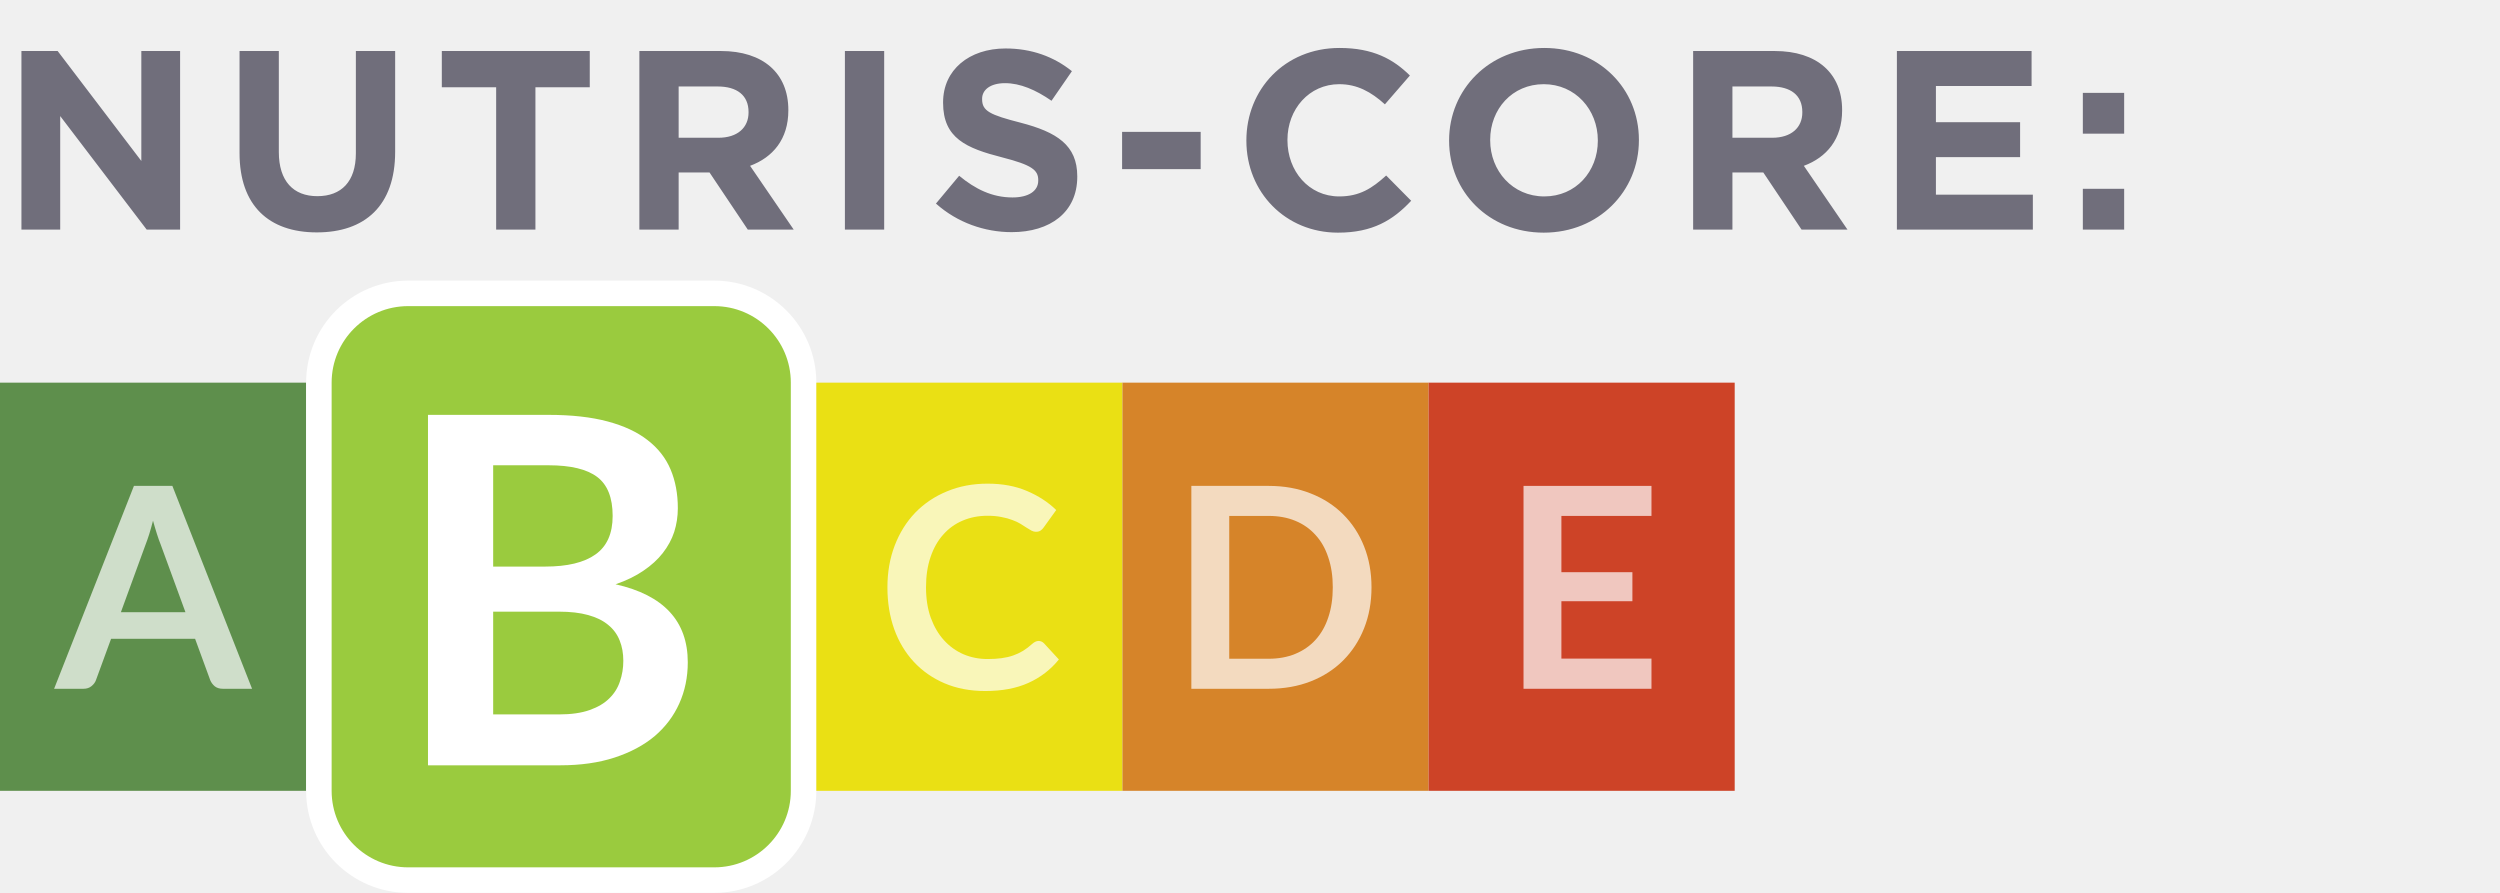
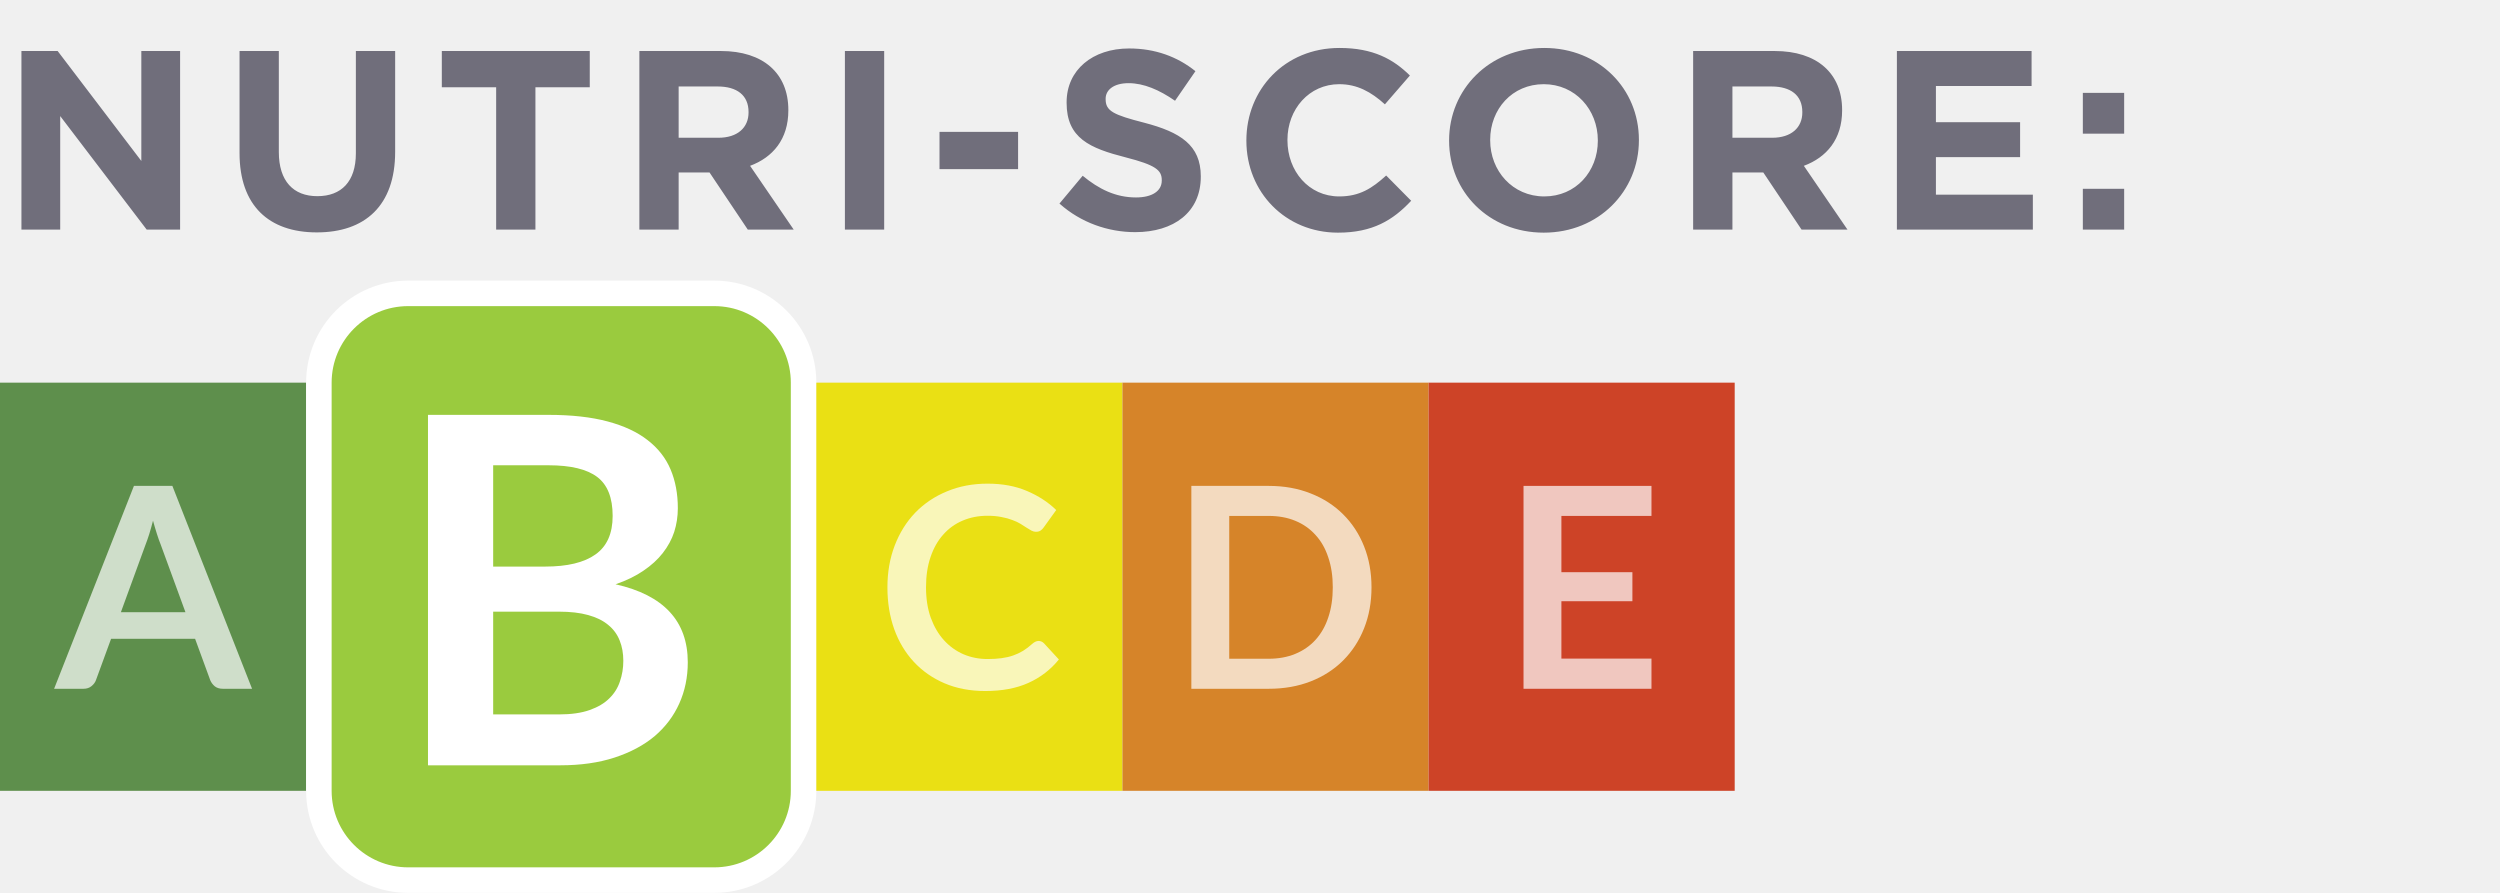
<svg xmlns="http://www.w3.org/2000/svg" width="98" height="35" viewBox="0 0 98 35" fill="none">
-   <path d="M7.06 9V2H5.54V6.31L2.26 2H0.84V9H2.36V4.55L5.75 9H7.06ZM15.49 5.95V2H13.95V6.01C13.95 7.12 13.38 7.69 12.44 7.69C11.5 7.69 10.93 7.1 10.93 5.96V2H9.39V6C9.39 8.06 10.54 9.11 12.42 9.11C14.3 9.11 15.49 8.07 15.49 5.95ZM23.119 3.42V2H17.319V3.42H19.449V9H20.989V3.42H23.119ZM31.113 9L29.403 6.5C30.293 6.17 30.903 5.46 30.903 4.33V4.31C30.903 2.87 29.913 2 28.263 2H25.063V9H26.603V6.76H27.813L29.313 9H31.113ZM29.343 4.41C29.343 5 28.913 5.4 28.163 5.4H26.603V3.39H28.133C28.883 3.39 29.343 3.73 29.343 4.39V4.41ZM34.66 9V2H33.12V9H34.66ZM42.229 6.93V6.91C42.229 5.69 41.429 5.18 40.009 4.81C38.799 4.5 38.499 4.35 38.499 3.89V3.87C38.499 3.53 38.809 3.26 39.399 3.26C39.989 3.26 40.599 3.52 41.219 3.95L42.019 2.79C41.309 2.22 40.439 1.9 39.419 1.9C37.989 1.9 36.969 2.74 36.969 4.01V4.03C36.969 5.42 37.879 5.81 39.289 6.17C40.459 6.47 40.699 6.67 40.699 7.06V7.08C40.699 7.49 40.319 7.74 39.689 7.74C38.889 7.74 38.229 7.41 37.599 6.89L36.689 7.98C37.529 8.73 38.599 9.1 39.659 9.1C41.169 9.1 42.229 8.32 42.229 6.93ZM47.066 6.63V5.17H43.986V6.63H47.066ZM55.318 7.87L54.338 6.88C53.788 7.38 53.298 7.7 52.498 7.7C51.298 7.7 50.468 6.7 50.468 5.5V5.48C50.468 4.28 51.318 3.3 52.498 3.3C53.198 3.3 53.748 3.6 54.288 4.09L55.268 2.96C54.618 2.32 53.828 1.88 52.508 1.88C50.358 1.88 48.858 3.51 48.858 5.5V5.52C48.858 7.53 50.388 9.12 52.448 9.12C53.798 9.12 54.598 8.64 55.318 7.87ZM64.245 5.5V5.48C64.245 3.49 62.695 1.88 60.535 1.88C58.375 1.88 56.805 3.51 56.805 5.5V5.52C56.805 7.51 58.355 9.12 60.515 9.12C62.675 9.12 64.245 7.49 64.245 5.5ZM62.635 5.52C62.635 6.72 61.775 7.7 60.535 7.7C59.295 7.7 58.415 6.7 58.415 5.5V5.48C58.415 4.28 59.275 3.3 60.515 3.3C61.755 3.3 62.635 4.3 62.635 5.5V5.52ZM72.421 9L70.711 6.5C71.601 6.17 72.211 5.46 72.211 4.33V4.31C72.211 2.87 71.221 2 69.571 2H66.371V9H67.911V6.76H69.121L70.621 9H72.421ZM70.651 4.41C70.651 5 70.221 5.4 69.471 5.4H67.911V3.39H69.441C70.191 3.39 70.651 3.73 70.651 4.39V4.41ZM79.688 9V7.63H75.888V6.16H79.188V4.79H75.888V3.37H79.638V2H74.358V9H79.688ZM83.267 5.24V3.64H81.647V5.24H83.267ZM83.267 9V7.4H81.647V9H83.267Z" fill="#706E7B" />
+   <path d="M7.06 9V2H5.54V6.31L2.26 2H0.84V9H2.36V4.55L5.75 9H7.06ZM15.49 5.95V2H13.95V6.01C13.95 7.12 13.38 7.69 12.44 7.69C11.5 7.69 10.93 7.1 10.93 5.96V2H9.39V6C9.39 8.06 10.54 9.11 12.42 9.11C14.3 9.11 15.49 8.07 15.49 5.95ZM23.119 3.42V2H17.319V3.42H19.449V9H20.989V3.42H23.119ZM31.113 9L29.403 6.5C30.293 6.17 30.903 5.46 30.903 4.33V4.31C30.903 2.87 29.913 2 28.263 2H25.063V9H26.603V6.76H27.813L29.313 9H31.113ZM29.343 4.41C29.343 5 28.913 5.4 28.163 5.4H26.603V3.39H28.133C28.883 3.39 29.343 3.73 29.343 4.39V4.41ZM34.66 9V2H33.12V9H34.66ZM39.909 6.63V5.17H36.829V6.63H39.909ZM47.071 6.93V6.91C47.071 5.69 46.271 5.18 44.851 4.81C43.641 4.5 43.341 4.35 43.341 3.89V3.87C43.341 3.53 43.651 3.26 44.241 3.26C44.831 3.26 45.441 3.52 46.061 3.95L46.861 2.79C46.151 2.22 45.281 1.9 44.261 1.9C42.831 1.9 41.811 2.74 41.811 4.01V4.03C41.811 5.42 42.721 5.81 44.131 6.17C45.301 6.47 45.541 6.67 45.541 7.06V7.08C45.541 7.49 45.161 7.74 44.531 7.74C43.731 7.74 43.071 7.41 42.441 6.89L41.531 7.98C42.371 8.73 43.441 9.1 44.501 9.1C46.011 9.1 47.071 8.32 47.071 6.93ZM55.318 7.87L54.338 6.88C53.788 7.38 53.298 7.7 52.498 7.7C51.298 7.7 50.468 6.7 50.468 5.5V5.48C50.468 4.28 51.318 3.3 52.498 3.3C53.198 3.3 53.748 3.6 54.288 4.09L55.268 2.96C54.618 2.32 53.828 1.88 52.508 1.88C50.358 1.88 48.858 3.51 48.858 5.5V5.52C48.858 7.53 50.388 9.12 52.448 9.12C53.798 9.12 54.598 8.64 55.318 7.87ZM64.245 5.5V5.48C64.245 3.49 62.695 1.88 60.535 1.88C58.375 1.88 56.805 3.51 56.805 5.5V5.52C56.805 7.51 58.355 9.12 60.515 9.12C62.675 9.12 64.245 7.49 64.245 5.5ZM62.635 5.52C62.635 6.72 61.775 7.7 60.535 7.7C59.295 7.7 58.415 6.7 58.415 5.5V5.48C58.415 4.28 59.275 3.3 60.515 3.3C61.755 3.3 62.635 4.3 62.635 5.5V5.52ZM72.421 9L70.711 6.5C71.601 6.17 72.211 5.46 72.211 4.33V4.31C72.211 2.87 71.221 2 69.571 2H66.371V9H67.911V6.76H69.121L70.621 9H72.421ZM70.651 4.41C70.651 5 70.221 5.4 69.471 5.4H67.911V3.39H69.441C70.191 3.39 70.651 3.73 70.651 4.39V4.41ZM79.688 9V7.63H75.888V6.16H79.188V4.79H75.888V3.37H79.638V2H74.358V9H79.688ZM83.267 5.24V3.64H81.647V5.24H83.267ZM83.267 9V7.4H81.647V9H83.267Z" fill="#706E7B" />
  <rect width="12" height="16" transform="translate(0 15)" fill="#5E8F4C" />
  <path opacity="0.7" d="M7.269 23.997L6.301 21.352C6.253 21.234 6.203 21.095 6.152 20.933C6.101 20.772 6.049 20.598 5.998 20.411C5.95 20.598 5.901 20.774 5.85 20.939C5.798 21.1 5.749 21.241 5.701 21.363L4.739 23.997H7.269ZM9.881 27H8.737C8.609 27 8.504 26.969 8.424 26.907C8.343 26.84 8.282 26.76 8.242 26.665L7.648 25.042H4.354L3.76 26.665C3.73 26.749 3.673 26.826 3.589 26.895C3.505 26.965 3.4 27 3.276 27H2.121L5.25 19.047H6.757L9.881 27Z" fill="white" />
  <rect x="12.5" y="11.5" width="19" height="23" rx="3.5" fill="#9ACB3E" stroke="white" />
  <path d="M21.916 28.005C22.391 28.005 22.79 27.948 23.113 27.834C23.436 27.72 23.693 27.568 23.883 27.378C24.079 27.188 24.218 26.966 24.301 26.713C24.389 26.46 24.434 26.191 24.434 25.905C24.434 25.608 24.386 25.342 24.291 25.108C24.196 24.867 24.047 24.664 23.845 24.5C23.642 24.328 23.379 24.199 23.056 24.11C22.739 24.021 22.356 23.977 21.907 23.977H19.332V28.005H21.916ZM19.332 18.239V22.21H21.365C22.239 22.21 22.898 22.052 23.341 21.735C23.791 21.418 24.016 20.915 24.016 20.224C24.016 19.509 23.813 18.999 23.408 18.695C23.002 18.391 22.369 18.239 21.508 18.239H19.332ZM21.508 16.263C22.407 16.263 23.176 16.349 23.816 16.52C24.456 16.691 24.978 16.934 25.384 17.251C25.795 17.568 26.096 17.951 26.286 18.401C26.476 18.85 26.571 19.357 26.571 19.921C26.571 20.244 26.524 20.554 26.429 20.852C26.334 21.143 26.185 21.418 25.982 21.678C25.786 21.931 25.532 22.163 25.222 22.372C24.918 22.581 24.554 22.758 24.13 22.904C26.017 23.328 26.961 24.348 26.961 25.962C26.961 26.545 26.85 27.084 26.628 27.578C26.406 28.072 26.083 28.499 25.659 28.86C25.235 29.215 24.712 29.493 24.092 29.696C23.471 29.899 22.762 30 21.964 30H16.777V16.263H21.508Z" fill="white" />
  <rect width="12" height="16" transform="translate(32 15)" fill="#EAE014" />
  <path opacity="0.7" d="M40.711 25.125C40.791 25.125 40.863 25.156 40.925 25.218L41.508 25.851C41.186 26.25 40.788 26.556 40.315 26.769C39.845 26.982 39.281 27.088 38.621 27.088C38.03 27.088 37.499 26.987 37.026 26.785C36.556 26.584 36.155 26.303 35.821 25.944C35.488 25.585 35.231 25.156 35.051 24.657C34.875 24.158 34.787 23.614 34.787 23.023C34.787 22.426 34.883 21.88 35.073 21.384C35.264 20.886 35.532 20.457 35.876 20.098C36.225 19.738 36.639 19.459 37.119 19.262C37.6 19.06 38.131 18.959 38.714 18.959C39.294 18.959 39.807 19.054 40.254 19.245C40.705 19.436 41.088 19.685 41.404 19.993L40.909 20.68C40.879 20.724 40.841 20.763 40.793 20.796C40.749 20.829 40.687 20.846 40.606 20.846C40.551 20.846 40.494 20.831 40.436 20.802C40.377 20.768 40.313 20.73 40.243 20.686C40.174 20.638 40.093 20.587 40.001 20.532C39.91 20.477 39.803 20.427 39.682 20.384C39.561 20.336 39.42 20.297 39.259 20.268C39.101 20.235 38.918 20.218 38.709 20.218C38.353 20.218 38.027 20.283 37.73 20.411C37.436 20.536 37.183 20.719 36.971 20.961C36.758 21.199 36.593 21.493 36.476 21.841C36.358 22.186 36.3 22.58 36.3 23.023C36.3 23.471 36.362 23.869 36.487 24.217C36.615 24.565 36.787 24.859 37.004 25.097C37.22 25.335 37.475 25.519 37.768 25.647C38.062 25.772 38.377 25.834 38.714 25.834C38.916 25.834 39.097 25.823 39.259 25.801C39.424 25.779 39.574 25.744 39.71 25.697C39.849 25.649 39.979 25.588 40.1 25.515C40.225 25.438 40.348 25.345 40.469 25.235C40.505 25.201 40.544 25.176 40.584 25.157C40.625 25.136 40.667 25.125 40.711 25.125Z" fill="white" />
  <rect width="12" height="16" transform="translate(44 15)" fill="#D68429" />
  <path opacity="0.7" d="M53.763 23.023C53.763 23.607 53.666 24.142 53.472 24.63C53.278 25.117 53.004 25.537 52.652 25.889C52.3 26.241 51.877 26.514 51.382 26.709C50.887 26.903 50.337 27 49.732 27H46.701V19.047H49.732C50.337 19.047 50.887 19.146 51.382 19.344C51.877 19.538 52.3 19.811 52.652 20.163C53.004 20.512 53.278 20.93 53.472 21.418C53.666 21.905 53.763 22.441 53.763 23.023ZM52.245 23.023C52.245 22.587 52.187 22.197 52.069 21.852C51.956 21.504 51.789 21.21 51.569 20.972C51.353 20.73 51.089 20.545 50.777 20.416C50.469 20.288 50.121 20.224 49.732 20.224H48.186V25.823H49.732C50.121 25.823 50.469 25.759 50.777 25.631C51.089 25.502 51.353 25.319 51.569 25.081C51.789 24.838 51.956 24.545 52.069 24.201C52.187 23.852 52.245 23.46 52.245 23.023Z" fill="white" />
  <rect width="12" height="16" transform="translate(56 15)" fill="#CD4327" />
  <path opacity="0.7" d="M61.207 20.224V22.43H63.99V23.568H61.207V25.817H64.738V27H59.722V19.047H64.738V20.224H61.207Z" fill="white" />
</svg>
